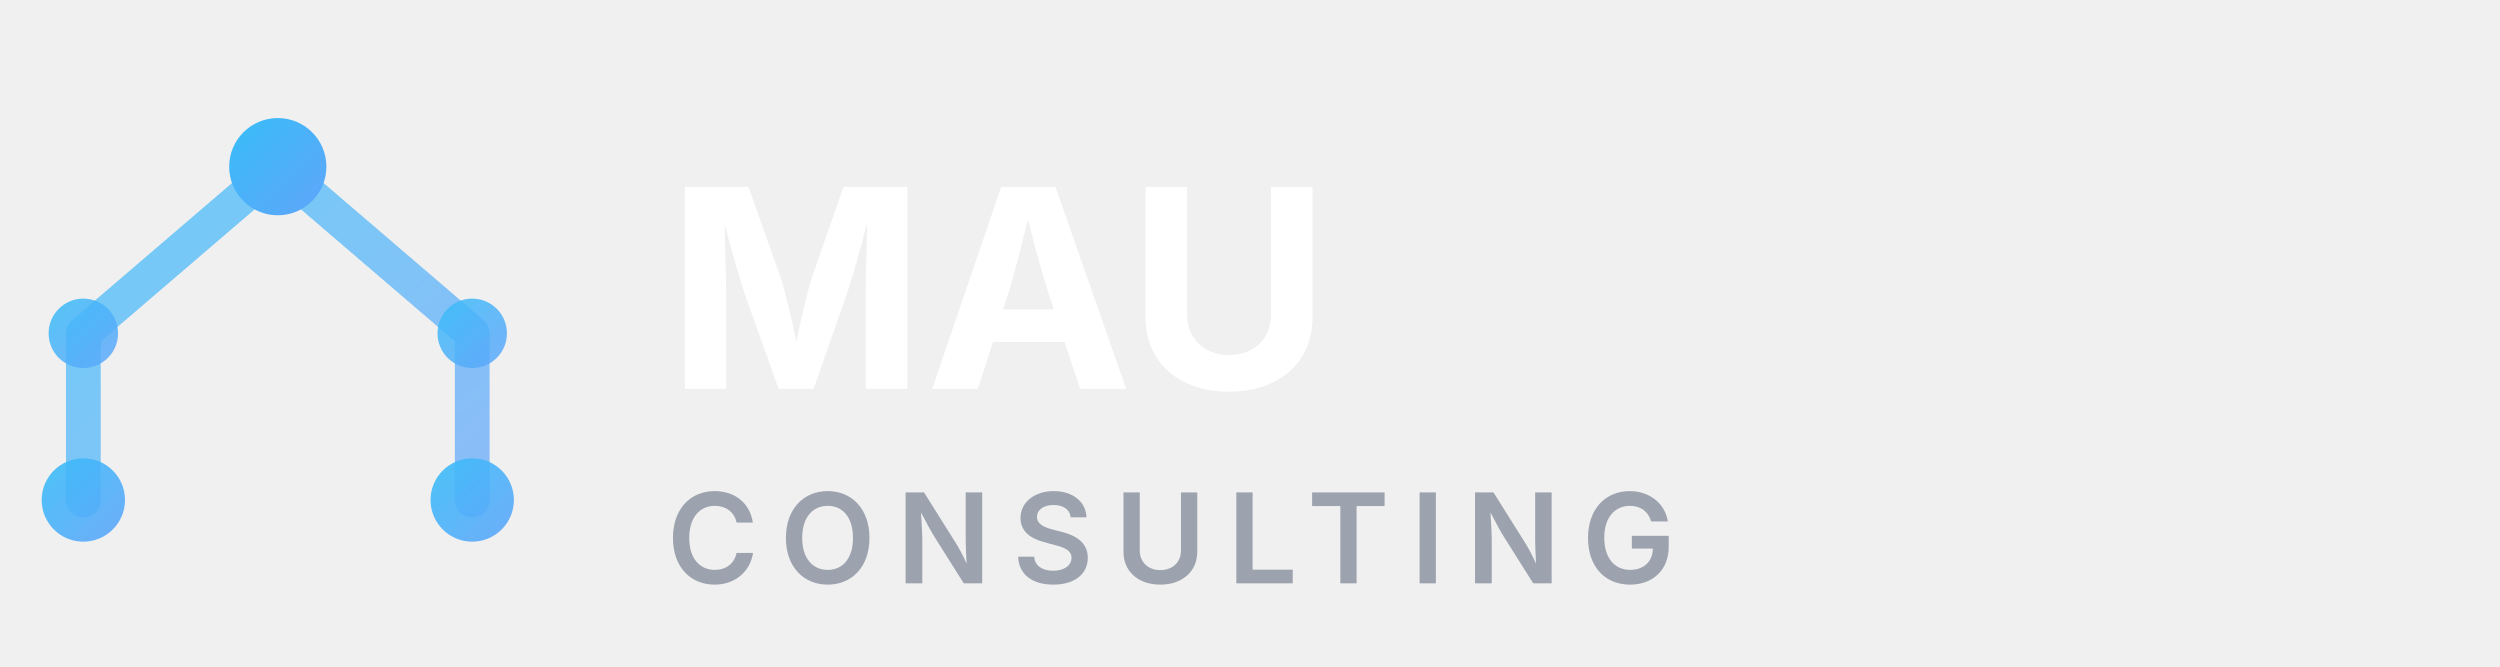
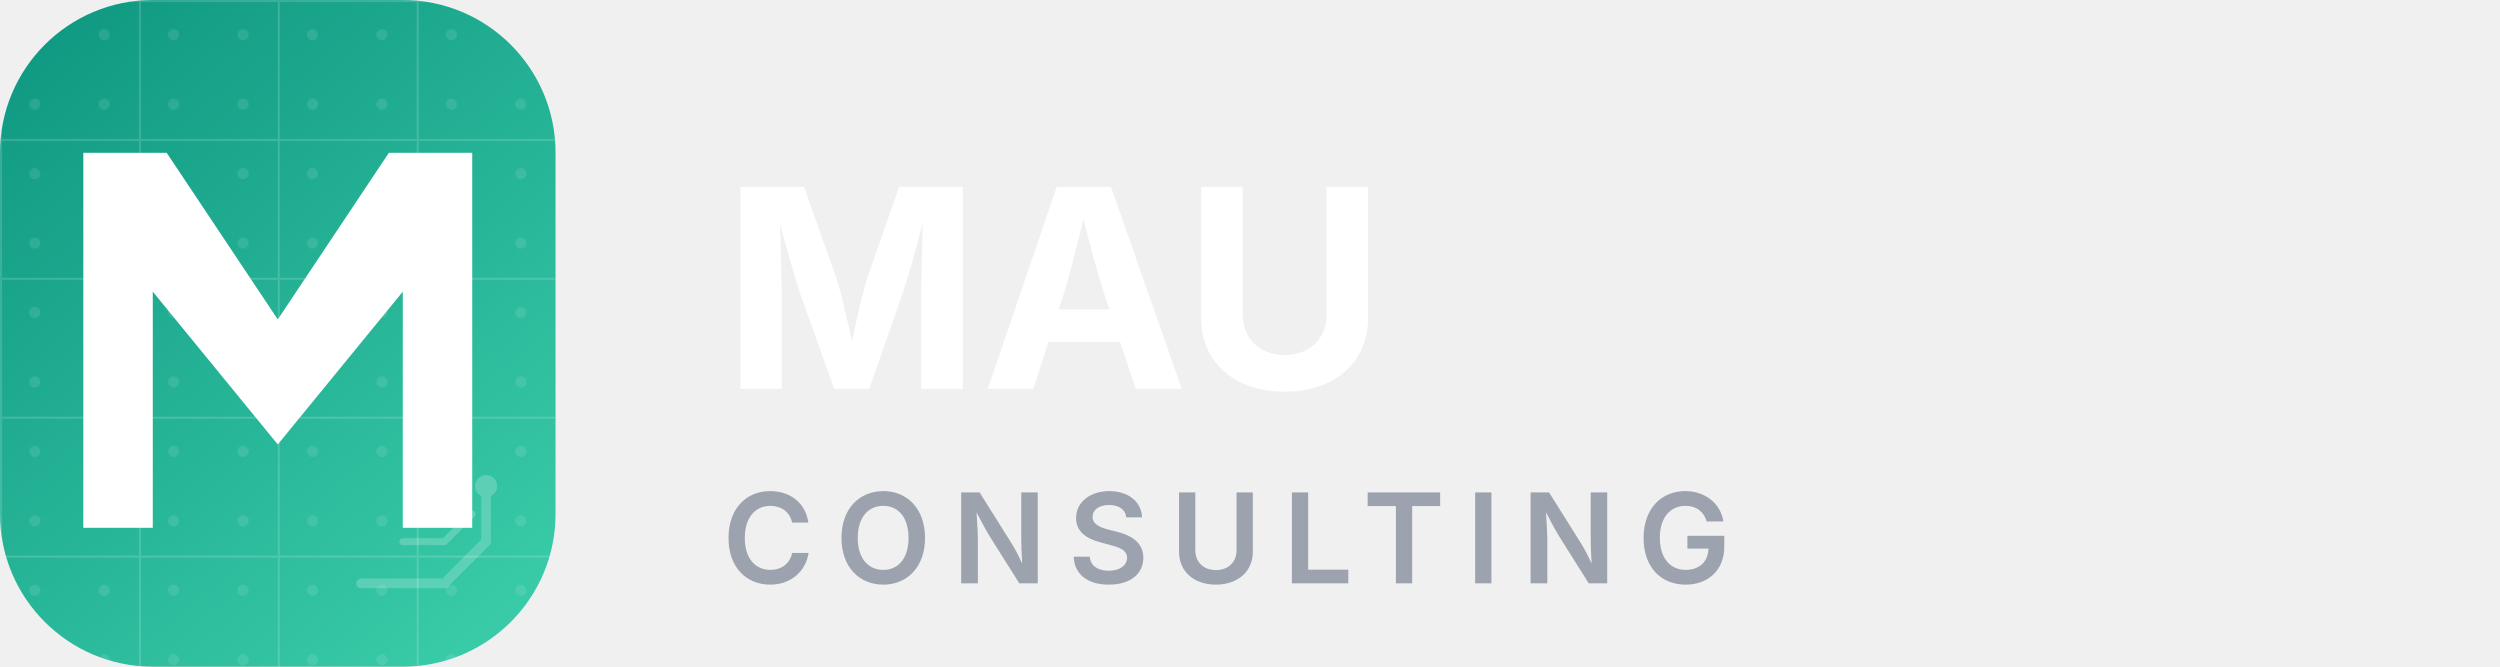
<svg xmlns="http://www.w3.org/2000/svg" width="180" height="48" viewBox="0 0 180 48" fill="none">
  <defs>
-     <linearGradient id="logoGradientDark" x1="0%" y1="0%" x2="100%" y2="100%">
-       <stop offset="0%" style="stop-color:#38bdf8;stop-opacity:1" />
-       <stop offset="100%" style="stop-color:#60a5fa;stop-opacity:1" />
+     <linearGradient id="bg" x1="0" y1="0" x2="40" y2="48" gradientUnits="userSpaceOnUse">
+       <stop stop-color="#0d9680" />
+       <stop offset="1" stop-color="#3dcfab" />
    </linearGradient>
+     <pattern id="grid" width="10" height="10" patternUnits="userSpaceOnUse">
+       <path d="M10 0H0V10" fill="none" stroke="white" stroke-width="0.3" opacity="0.15" />
+     </pattern>
+     <pattern id="dots" width="5" height="5" patternUnits="userSpaceOnUse">
+       <circle cx="2.5" cy="2.5" r="0.4" fill="white" opacity="0.1" />
+     </pattern>
  </defs>
-   <g transform="translate(0, 0)">
-     <path d="M6 36 L6 24 L20 12 L34 24 L34 36" stroke="url(#logoGradientDark)" stroke-width="2.5" stroke-linecap="round" stroke-linejoin="round" fill="none" opacity="0.7" />
-     <circle cx="6" cy="36" r="3" fill="url(#logoGradientDark)" opacity="0.9" />
-     <circle cx="6" cy="24" r="2.5" fill="url(#logoGradientDark)" opacity="0.85" />
-     <circle cx="20" cy="12" r="3.5" fill="url(#logoGradientDark)" />
-     <circle cx="34" cy="24" r="2.5" fill="url(#logoGradientDark)" opacity="0.85" />
-     <circle cx="34" cy="36" r="3" fill="url(#logoGradientDark)" opacity="0.9" />
+   <g>
+     <rect width="40" height="48" rx="11" fill="url(#bg)" />
+     <rect width="40" height="48" rx="11" fill="url(#grid)" />
+     <rect width="40" height="48" rx="11" fill="url(#dots)" />
+     <g opacity="0.2">
+       <path d="M26 42 h6 l3 -3 v-4" stroke="white" stroke-width="0.7" stroke-linecap="round" fill="none" />
+       <path d="M29 39 h3 l2 -2" stroke="white" stroke-width="0.5" stroke-linecap="round" fill="none" />
+       <circle cx="35" cy="35" r="0.8" fill="white" />
+     </g>
+     <path d="M6 38 V11 L12 11 L20 23 L28 11 L34 11 V38 H29 V21 L20 32 L11 21 V38 Z" fill="white" />
  </g>
-   <text x="48" y="28" font-family="system-ui, -apple-system, sans-serif" font-size="20" font-weight="700" fill="#ffffff">MAU</text>
-   <text x="48" y="42" font-family="system-ui, -apple-system, sans-serif" font-size="9" font-weight="600" letter-spacing="1.5" fill="#9ca3af">CONSULTING</text>
+   <text x="52" y="28" font-family="system-ui, -apple-system, sans-serif" font-size="20" font-weight="700" fill="#ffffff">MAU</text>
+   <text x="52" y="42" font-family="system-ui, -apple-system, sans-serif" font-size="9" font-weight="600" letter-spacing="1.5" fill="#9ca3af">CONSULTING</text>
</svg>
